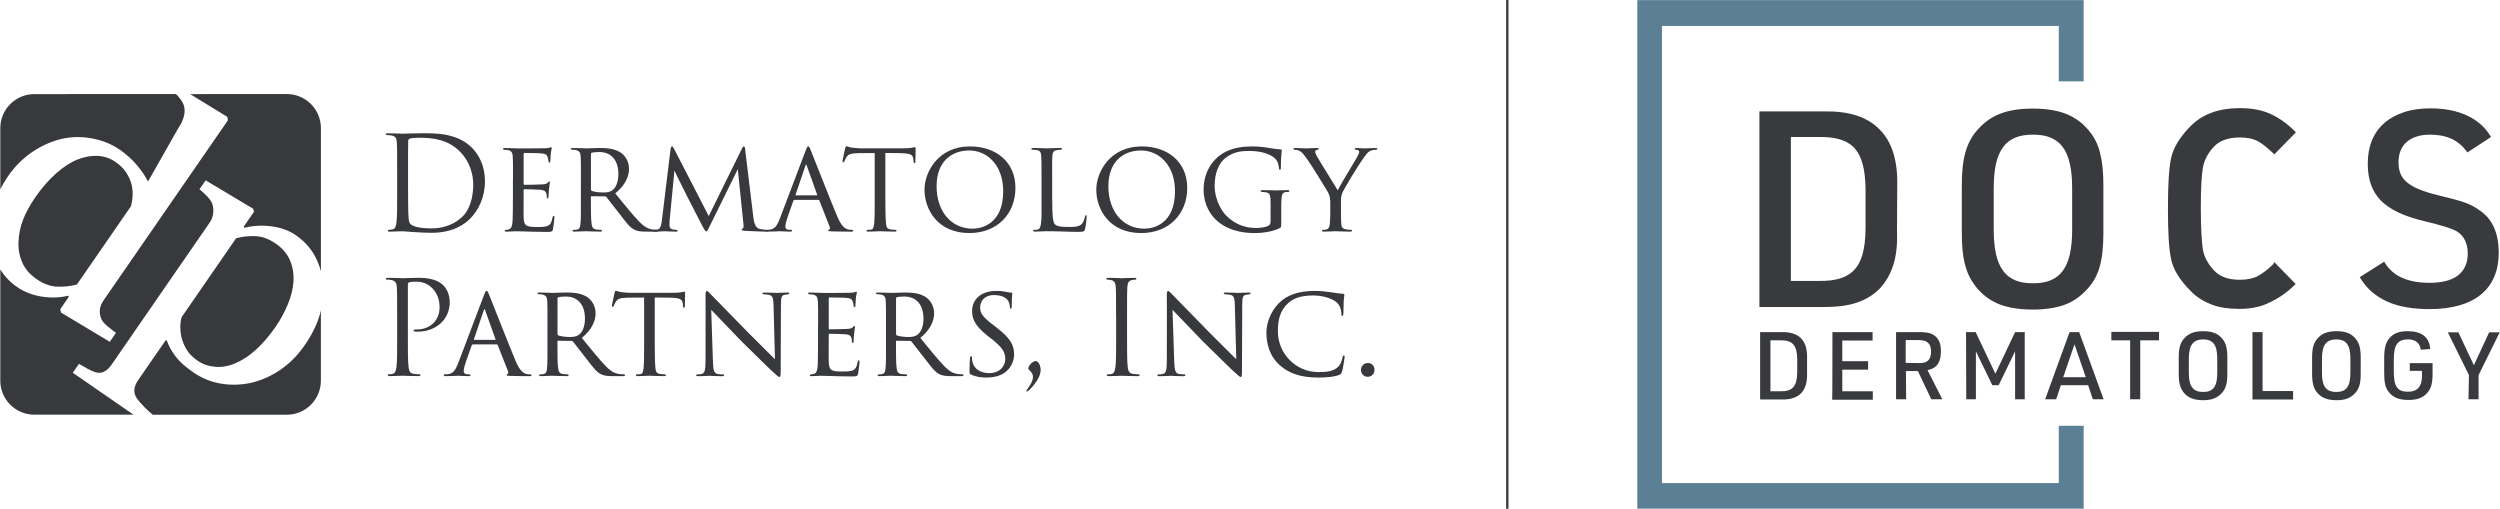
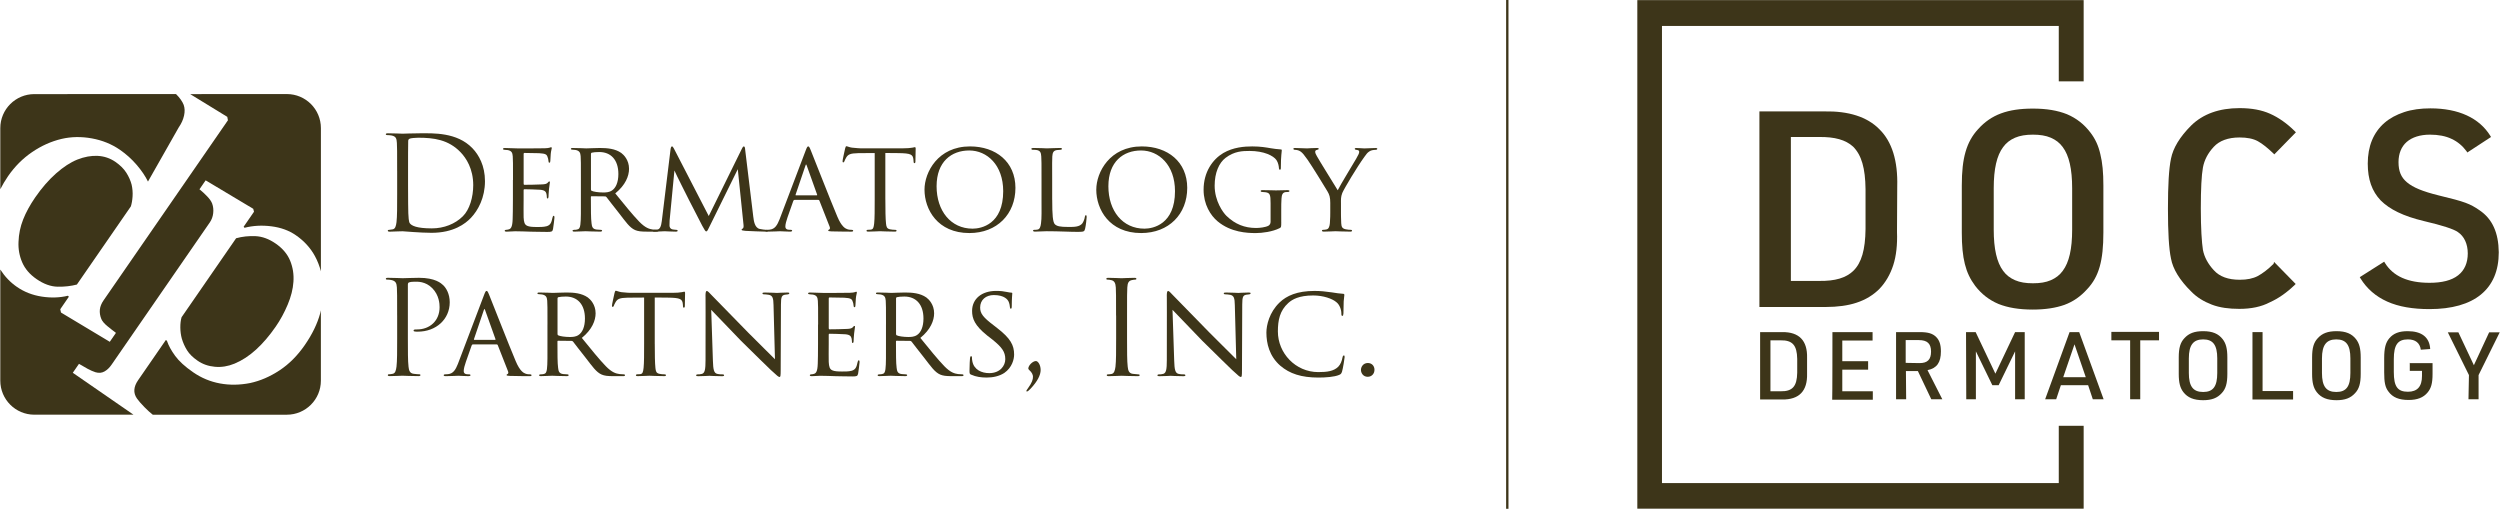
<svg xmlns="http://www.w3.org/2000/svg" id="Layer_1" data-name="Layer 1" width="14.79in" height="3.01in" viewBox="0 0 1064.53 216.7">
  <defs>
    <style>
      .cls-1 {
-         fill: #5b7f95;
+         fill: #3d3519;
      }

      .cls-1, .cls-2, .cls-3 {
        stroke-width: 0px;
      }

      .cls-2 {
-         fill: #38393d;
+         fill: #3d3519;
      }

      .cls-3 {
-         fill: #393a3d;
+         fill: #3d3519;
      }
    </style>
  </defs>
  <g>
    <path class="cls-2" d="m169.02,72.84c0-8.64,0-10.2-.11-11.97-.11-1.88-.39-2.77-2.22-3.16-.44-.11-1.38-.17-1.88-.17-.39,0-.61-.11-.61-.33,0-.33.28-.44.89-.44,2.49,0,5.98.17,6.26.17.67,0,4.16-.17,7.48-.17,5.49,0,15.63-.5,22.22,6.32,2.77,2.88,5.38,7.48,5.38,14.07,0,6.98-2.88,12.36-5.98,15.63-2.38,2.49-7.37,6.37-16.79,6.37-2.38,0-5.32-.17-7.7-.33-2.44-.17-4.32-.33-4.6-.33-.11,0-1.05,0-2.22.06-1.11,0-2.38.11-3.21.11-.61,0-.89-.11-.89-.44,0-.17.11-.33.55-.33.61-.06,1.05-.11,1.55-.22,1.11-.22,1.39-1.44,1.61-3.05.28-2.33.28-6.7.28-12.02v-9.75Zm4.65,5.98c0,5.87.06,10.97.11,12.02.06,1.39.17,3.6.61,4.21.72,1.05,2.88,2.22,9.42,2.22,5.15,0,9.92-1.89,13.19-5.15,2.88-2.83,4.43-8.15,4.43-13.24,0-7.04-3.05-11.58-5.32-13.96-5.21-5.49-11.53-6.26-18.12-6.26-1.11,0-3.16.17-3.6.39-.5.22-.66.5-.66,1.11-.06,1.88-.06,7.54-.06,11.8v6.87Z" />
    <path class="cls-2" d="m218.37,76.66c0-7.26,0-8.59-.11-10.08-.11-1.55-.5-2.33-2.11-2.66-.33-.05-.89-.11-1.33-.11-.39,0-.72-.17-.72-.33,0-.33.28-.44.83-.44,1.11,0,2.6.11,5.71.17.28,0,10.14,0,11.25-.06,1.11-.05,1.72-.11,2.16-.28.33-.11.39-.17.61-.17.11,0,.22.11.22.39,0,.33-.33,1.11-.44,2.49-.06.94-.11,1.83-.17,2.88,0,.5-.11.83-.39.83s-.39-.22-.39-.61c-.06-.83-.22-1.38-.39-1.77-.33-1.11-.83-1.5-3.6-1.66-.72-.05-6.21-.11-6.32-.11-.17,0-.28.11-.28.44v12.58c0,.33.05.55.33.55.67,0,6.32-.06,7.48-.17,1.27-.06,2.11-.22,2.55-.83.22-.33.39-.44.61-.44.11,0,.22.05.22.33s-.22,1.33-.39,2.94c-.17,1.55-.17,2.66-.22,3.38-.06.44-.17.61-.39.61-.28,0-.33-.33-.33-.72,0-.33-.05-.89-.17-1.33-.22-.72-.55-1.49-2.66-1.66-1.27-.11-5.76-.22-6.65-.22-.33,0-.39.17-.39.39v4.05c0,1.72-.06,6.59,0,7.54.11,2.05.39,3.1,1.55,3.6.83.39,2.16.5,4.05.5,1.05,0,2.82.06,4.21-.33,1.66-.5,2.05-1.61,2.49-3.66.11-.55.28-.78.5-.78.33,0,.33.5.33.83,0,.39-.44,3.88-.61,4.82-.22,1.11-.61,1.22-2.44,1.22-3.66,0-5.21-.11-7.15-.11-1.94-.06-4.49-.17-6.54-.17-1.27,0-2.33.17-3.66.17-.5,0-.78-.11-.78-.39,0-.22.22-.39.5-.39.33,0,.72-.06,1.11-.17,1-.22,1.66-.94,1.77-4.38.06-1.88.11-4.16.11-8.37v-8.31Z" />
    <path class="cls-2" d="m247.29,76.66c0-7.31,0-8.64-.11-10.14-.11-1.49-.5-2.33-2.22-2.66-.33-.06-.89-.11-1.33-.11-.39,0-.61-.11-.61-.33s.17-.39.67-.39c2.38,0,5.76.17,5.87.17.5,0,4.27-.17,5.82-.17,3.1,0,6.48.28,9.09,2.11,1.05.78,3.32,2.99,3.32,6.76,0,3.05-1.5,6.93-5.87,10.47,4.05,4.99,7.37,9.09,10.19,12.02,2.66,2.72,4.32,3.16,5.87,3.38.39.06,1.55.11,1.72.11.44,0,.61.17.61.39,0,.28-.22.39-1,.39h-3.88c-2.6,0-3.82-.17-5.04-.67-2.33-1-3.99-3.49-6.87-7.2-2.16-2.66-4.38-5.65-5.32-6.82-.22-.22-.33-.33-.67-.33l-5.71-.06c-.22,0-.28.06-.28.28v.78c0,4.43,0,8.48.28,10.47.17,1.33.33,2.44,2.16,2.66.55.06,1.16.11,1.61.11.5,0,.72.17.72.33,0,.28-.22.44-.78.44-2.88,0-5.98-.17-6.2-.17-.89,0-3.33.17-4.82.17-.55,0-.78-.11-.78-.44,0-.17.33-.33.67-.33.39,0,.78,0,1.22-.11.94-.16,1.27-.78,1.44-2.1.28-2,.22-6.54.22-10.69v-8.31Zm4.27,3.93c0,.28.06.55.28.67.72.39,2.94.72,4.93.72,1.16,0,2.55-.05,3.71-.83,1.66-1.05,2.77-3.49,2.77-7.04,0-6.04-3.21-9.36-8.14-9.36-1.38,0-2.55.11-3.21.28-.17.05-.33.22-.33.5v15.07Z" />
    <path class="cls-2" d="m320.75,92.57c.17,1.33.5,4.43,2.66,4.93.94.22,2.05.33,2.83.39.22,0,.72.05.72.33s-.22.44-.83.44c-1,0-6.98-.22-8.75-.33-1.22-.11-1.66-.22-1.66-.5,0-.17.22-.39.5-.5.28-.11.44-.78.33-1.55l-2.44-23.72-11.75,23.83c-1.05,2.16-1.22,2.66-1.72,2.66-.33,0-.61-.5-1.66-2.38-.89-1.61-5.32-10.47-5.65-10.97-.33-.66-5.76-11.41-6.21-12.58l-2.05,21.33c-.05.78-.05,1.27-.05,2.11,0,.61.28,1.44,1.38,1.66.61.11,1,.11,1.55.17.44.05.55.22.55.33,0,.39-.33.44-.94.44-1.77,0-4.16-.17-4.6-.17-.55,0-2.88.17-4.27.17-.5,0-.83-.06-.83-.44,0-.11.22-.33.72-.33.39,0,.44,0,1.05-.06,1.33-.11,1.83-1.44,2.11-3.66l3.71-30.42c.11-.94.33-1.39.61-1.39s.44.17.83.89l14.85,28.76,14.13-28.7c.28-.61.5-.94.83-.94s.5.5.55,1.39l3.49,28.81Z" />
    <path class="cls-2" d="m338.3,85.14c-.28,0-.44.17-.55.44l-2.44,6.93c-.55,1.55-.94,3.05-.94,3.93,0,1,.61,1.44,1.83,1.44h.39c.5,0,.67.17.67.39,0,.28-.44.39-.83.39-1.22,0-3.77-.17-4.38-.17-.55,0-2.99.17-5.32.17-.61,0-.89-.11-.89-.39,0-.22.22-.39.67-.39.28,0,.78,0,1.11-.06,2.38-.22,3.32-2.05,4.27-4.38l11.08-29.2c.61-1.61.78-1.88,1.16-1.88.28,0,.5.22,1.11,1.77.78,1.83,8.31,21.17,11.25,28.09,1.83,4.38,3.44,5.1,4.21,5.38.72.28,1.49.28,1.88.28s.67.11.67.39-.22.39-.83.39c-.55,0-4.71,0-8.42-.11-1.05-.06-1.38-.11-1.38-.39,0-.17.17-.33.39-.39.22-.11.55-.39.22-1.22l-4.38-11.14c-.11-.17-.22-.28-.44-.28h-10.08Zm9.42-1.94c.22,0,.22-.17.17-.33l-4.38-12.25c-.28-.78-.33-.78-.61,0l-4.16,12.25c-.11.22,0,.33.11.33h8.87Z" />
    <path class="cls-2" d="m376.96,84.97c0,4.27.05,8.2.28,10.25.17,1.33.28,2.11,1.66,2.44.67.17,1.72.22,2.16.22s.67.17.67.33c0,.28-.17.44-.72.44-2.83,0-6.1-.17-6.32-.17s-3.49.17-4.93.17c-.61,0-.83-.11-.83-.39,0-.17.17-.39.61-.39s.78,0,1.22-.06c1.05-.17,1.22-.83,1.44-2.71.22-2,.22-5.98.22-10.14v-19.78c-1.83,0-4.77,0-6.98.05-3.55.06-4.32.61-5.1,1.77-.5.78-.72,1.44-.83,1.72-.17.39-.28.44-.5.44s-.28-.22-.28-.5c-.06-.33.78-3.99,1.11-5.49.17-.67.33-.89.5-.89.39,0,1.44.5,2.44.61,1.94.22,3.49.28,3.55.28h18.17c1.55,0,3.21-.11,3.99-.28.72-.17.89-.22,1.05-.22.22,0,.33.28.33.5,0,1.55-.11,5.21-.11,5.65,0,.5-.22.67-.39.67-.28,0-.39-.22-.39-.67,0-.17,0-.22-.06-.78-.22-2.22-.94-2.77-6.54-2.83-2.11,0-3.82-.05-5.43-.05v19.78Z" />
    <path class="cls-2" d="m393.63,80.76c0-7.37,5.71-18.4,19.39-18.4,10.97,0,19.34,6.54,19.34,17.67s-7.81,19.23-19.61,19.23c-13.58,0-19.12-10.08-19.12-18.51Zm33.52.67c0-11.14-6.87-17.34-14.46-17.34s-13.91,4.77-13.91,15.24,6.04,18.06,15.35,18.06c3.71,0,13.02-1.88,13.02-15.96Z" />
    <path class="cls-2" d="m448.03,85.08c0,6.37.22,9.59,1.16,10.47.89.78,2,1.11,5.82,1.11,2.44,0,4.65,0,5.87-1.55.55-.83.94-1.94,1.05-2.77.06-.44.17-.67.44-.67.22,0,.33.17.33.72s-.33,3.71-.66,4.99c-.33,1.11-.28,1.38-2.94,1.38-3.77,0-7.92-.28-13.47-.28-1.83,0-2.94.17-4.87.17-.55,0-.89-.11-.89-.44,0-.17.17-.33.61-.33s.89,0,1.33-.11c.94-.16,1.27-1.27,1.44-2.6.33-2.11.22-5.93.22-10.2v-8.31c0-7.31,0-8.53-.11-10.03-.11-1.55-.33-2.55-2.22-2.77-.33-.06-.94-.06-1.38-.06-.39,0-.61-.17-.61-.39,0-.28.28-.39.83-.39,2.33,0,5.65.17,5.76.17.78,0,4.16-.17,5.71-.17.55,0,.72.17.72.39s-.28.39-.61.39c-.39,0-.94.06-1.5.11-1.55.22-1.88,1.11-2,2.72-.11,1.49-.05,2.71-.05,10.03v8.42Z" />
    <path class="cls-2" d="m466.8,80.76c0-7.37,5.71-18.4,19.39-18.4,10.97,0,19.34,6.54,19.34,17.67s-7.81,19.23-19.62,19.23c-13.57,0-19.12-10.08-19.12-18.51Zm33.52.67c0-11.14-6.87-17.34-14.46-17.34s-13.91,4.77-13.91,15.24,6.04,18.06,15.35,18.06c3.71,0,13.02-1.88,13.02-15.96Z" />
    <path class="cls-2" d="m545.58,94.56c0,2.22-.06,2.27-.67,2.6-3.05,1.55-7.48,2.11-10.2,2.11-3.6,0-10.58-.28-16.23-4.99-2.99-2.49-5.98-7.15-5.98-13.46,0-7.54,3.82-12.91,8.37-15.63,4.27-2.49,8.98-2.83,12.36-2.83,3.55,0,5.93.44,7.92.78.89.17,3.05.44,4.21.5.44,0,.44.22.44.44,0,.67-.39,2.33-.39,7.2,0,.78-.06,1-.44,1-.28,0-.33-.33-.39-.67,0-.5-.22-2.22-1.05-3.44-1.28-1.83-5.27-3.88-11.47-3.88-2.99,0-6.48.11-10.2,2.94-2.82,2.16-4.65,6.37-4.65,11.86,0,6.59,3.6,11.47,5.04,12.86,3.66,3.55,7.76,5.15,12.58,5.15,1.55,0,3.99-.28,5.26-.94.55-.33.94-.89.94-1.66v-7.98c0-3.66-.28-4.38-2.22-4.65-.33-.06-.89-.11-1.33-.11s-.67-.22-.67-.39c0-.28.22-.39.83-.39,2.22,0,5.43.11,5.65.11s3.49-.11,4.99-.11c.55,0,.78.11.78.39,0,.17-.17.39-.67.39-.39,0-.5,0-.94.05-1.33.17-1.66,1.16-1.77,2.77-.11,1.61-.11,2.99-.11,4.99v4.99Z" />
    <path class="cls-2" d="m566.46,86.58c0-2.66-.38-3.66-1.22-5.1-.33-.61-6.76-11.08-8.47-13.47-1.5-2.11-2.05-2.77-2.83-3.38-.77-.55-1.49-.78-2.6-.83-.33,0-.61-.17-.61-.44,0-.17.22-.33.67-.33.89,0,5.1.17,5.21.17.33,0,2.16-.17,4.21-.17.55,0,.72.17.72.33,0,.22-.17.33-.61.44-.78.17-.89.44-.89.89,0,.55.33,1.11.72,1.83.72,1.39,8.03,13.13,8.87,14.52.89-1.94,7.09-12.08,7.87-13.46,1.05-1.83,1.27-2.33,1.27-2.94,0-.72-.67-.72-1.27-.83-.44-.05-.61-.22-.61-.44,0-.17.11-.33.67-.33,1.33,0,2.49.17,3.38.17.72,0,3.93-.17,4.87-.17.5,0,.67.17.67.33,0,.28-.28.44-.67.44-1.16.06-1.99.17-2.77.72-.83.55-1.16,1.05-2.05,2.27-3.21,4.43-8.59,13.46-9.42,15.4-.67,1.72-.56,2.94-.56,4.38v4.05c0,.39,0,2.44.11,4.43.11,1.33.22,2.27,1.94,2.6.72.17,1.66.22,2.05.22.44,0,.61.17.61.33,0,.28-.17.44-.67.44-2.77,0-6.21-.17-6.37-.17-.11,0-3.44.17-4.99.17-.55,0-.78-.17-.78-.44,0-.17.17-.33.56-.33.44,0,.94-.06,1.38-.17.95-.17,1.33-1.33,1.44-2.66.16-1.99.16-3.99.16-4.43v-4.05Z" />
    <path class="cls-2" d="m169.02,134.39c0-8.64,0-10.2-.11-11.97-.11-1.88-.55-2.77-2.38-3.16-.44-.11-1.38-.17-1.88-.17-.22,0-.44-.11-.44-.33,0-.33.28-.44.89-.44,2.49,0,5.82.17,6.26.17,1.22,0,4.43-.17,6.98-.17,6.93,0,9.42,2.33,10.31,3.16,1.22,1.16,2.77,3.66,2.77,7.26,0,7.2-5.76,12.52-13.63,12.52-.28,0-.89,0-1.16-.06-.28,0-.61-.11-.61-.39,0-.44.33-.5,1.49-.5,5.38,0,9.59-3.66,9.59-9.47,0-1.38-.17-5.1-3.1-8.09-2.94-2.99-6.32-2.77-7.59-2.77-.94,0-1.88.11-2.38.33-.33.11-.44.5-.44,1.05v22.77c0,5.32,0,9.69.28,12.02.17,1.61.5,2.83,2.16,3.05.78.11,1.99.22,2.49.22.33,0,.44.17.44.33,0,.28-.28.44-.89.44-3.05,0-6.54-.17-6.82-.17-.17,0-3.66.17-5.32.17-.61,0-.89-.11-.89-.44,0-.17.11-.33.44-.33.5,0,1.16-.11,1.66-.22,1.11-.22,1.39-1.44,1.61-3.05.28-2.33.28-6.7.28-12.02v-9.75Z" />
    <path class="cls-2" d="m201.31,146.69c-.28,0-.44.17-.55.44l-2.44,6.93c-.55,1.55-.94,3.05-.94,3.93,0,1,.61,1.44,1.83,1.44h.39c.5,0,.67.17.67.39,0,.28-.44.39-.83.39-1.22,0-3.77-.17-4.38-.17-.55,0-2.99.17-5.32.17-.61,0-.89-.11-.89-.39,0-.22.22-.39.67-.39.28,0,.78,0,1.11-.06,2.38-.22,3.32-2.05,4.27-4.38l11.08-29.2c.61-1.61.78-1.88,1.16-1.88.28,0,.5.22,1.11,1.77.78,1.83,8.31,21.17,11.25,28.09,1.83,4.38,3.44,5.1,4.21,5.38.72.28,1.49.28,1.88.28s.67.11.67.39-.22.39-.83.39c-.55,0-4.71,0-8.42-.11-1.05-.06-1.38-.11-1.38-.39,0-.17.17-.33.39-.39.22-.11.55-.39.22-1.22l-4.38-11.14c-.11-.17-.22-.28-.44-.28h-10.08Zm9.42-1.94c.22,0,.22-.17.17-.33l-4.38-12.25c-.28-.78-.33-.78-.61,0l-4.16,12.25c-.11.22,0,.33.11.33h8.87Z" />
    <path class="cls-2" d="m233.05,138.21c0-7.31,0-8.64-.11-10.14-.11-1.49-.5-2.33-2.22-2.66-.33-.06-.89-.11-1.33-.11-.39,0-.61-.11-.61-.33s.17-.39.67-.39c2.38,0,5.76.17,5.87.17.5,0,4.27-.17,5.82-.17,3.1,0,6.48.28,9.09,2.11,1.05.78,3.32,2.99,3.32,6.76,0,3.05-1.5,6.93-5.87,10.47,4.05,4.99,7.37,9.09,10.19,12.02,2.66,2.72,4.32,3.16,5.87,3.38.39.06,1.55.11,1.72.11.44,0,.61.17.61.39,0,.28-.22.39-1,.39h-3.88c-2.6,0-3.82-.17-5.04-.67-2.33-1-3.99-3.49-6.87-7.2-2.16-2.66-4.38-5.65-5.32-6.82-.22-.22-.33-.33-.67-.33l-5.71-.06c-.22,0-.28.06-.28.28v.78c0,4.43,0,8.48.28,10.47.17,1.33.33,2.44,2.16,2.66.55.06,1.16.11,1.61.11.5,0,.72.17.72.33,0,.28-.22.44-.78.44-2.88,0-5.98-.17-6.2-.17-.89,0-3.33.17-4.82.17-.55,0-.78-.11-.78-.44,0-.17.33-.33.67-.33.39,0,.78,0,1.22-.11.94-.16,1.27-.78,1.44-2.1.28-2,.22-6.54.22-10.69v-8.31Zm4.27,3.93c0,.28.06.55.28.67.72.39,2.94.72,4.93.72,1.16,0,2.55-.05,3.71-.83,1.66-1.05,2.77-3.49,2.77-7.04,0-6.04-3.21-9.36-8.14-9.36-1.39,0-2.55.11-3.21.28-.17.05-.33.22-.33.5v15.07Z" />
    <path class="cls-2" d="m278.75,146.52c0,4.27.05,8.2.28,10.25.17,1.33.28,2.11,1.66,2.44.67.17,1.72.22,2.16.22s.67.17.67.33c0,.28-.17.44-.72.44-2.83,0-6.1-.17-6.32-.17s-3.49.17-4.93.17c-.61,0-.83-.11-.83-.39,0-.17.17-.39.61-.39s.78,0,1.22-.06c1.05-.17,1.22-.83,1.44-2.71.22-2,.22-5.98.22-10.14v-19.78c-1.83,0-4.77,0-6.98.05-3.55.06-4.32.61-5.1,1.77-.5.78-.72,1.44-.83,1.72-.17.39-.28.44-.5.44s-.28-.22-.28-.5c-.06-.33.78-3.99,1.11-5.49.17-.67.33-.89.5-.89.39,0,1.44.5,2.44.61,1.94.22,3.49.28,3.55.28h18.17c1.55,0,3.21-.11,3.99-.28.72-.17.89-.22,1.05-.22.22,0,.33.28.33.5,0,1.55-.11,5.21-.11,5.65,0,.5-.22.67-.39.67-.28,0-.39-.22-.39-.67,0-.17,0-.22-.06-.78-.22-2.22-.94-2.77-6.54-2.83-2.11,0-3.82-.05-5.43-.05v19.78Z" />
    <path class="cls-2" d="m300.35,126.19c0-1.72.17-2.27.61-2.27.39,0,1.33,1.11,1.72,1.5.5.55,8.2,8.42,15.96,16.34,4.32,4.21,9.86,9.92,11.3,11.25l-.61-23.05c-.05-2.99-.39-3.99-1.88-4.38-.94-.17-1.77-.22-2.16-.22-.55,0-.67-.22-.67-.44,0-.28.44-.33,1-.33,2.38,0,4.71.17,5.21.17.55,0,2.27-.17,4.43-.17.61,0,.78.06.78.33,0,.22-.17.39-.5.44-.33.06-.78.06-1.39.17-1.27.28-1.66.83-1.66,4.16l-.11,27.82c0,2.77-.11,3.05-.5,3.05s-.94-.39-3.66-2.94c-.22-.11-7.92-7.76-12.74-12.47-5.76-5.98-11.3-11.75-12.69-13.19l.72,21.67c.11,3.82.44,5.26,1.83,5.6.89.22,1.83.22,2.27.22s.67.17.67.39c0,.28-.28.39-.89.39-2.99,0-4.99-.17-5.37-.17s-2.44.17-4.82.17c-.5,0-.83-.06-.83-.39,0-.22.22-.39.78-.39.39,0,1,0,1.72-.22,1.22-.39,1.5-1.88,1.5-5.93,0-26.43.06-17.9,0-27.09Z" />
    <path class="cls-2" d="m348.32,138.21c0-7.26,0-8.59-.11-10.08-.11-1.55-.5-2.33-2.11-2.66-.33-.05-.89-.11-1.33-.11-.39,0-.72-.17-.72-.33,0-.33.28-.44.83-.44,1.11,0,2.6.11,5.71.17.28,0,10.14,0,11.25-.06,1.11-.05,1.72-.11,2.16-.28.33-.11.39-.17.61-.17.11,0,.22.11.22.39,0,.33-.33,1.11-.44,2.49-.06.94-.11,1.83-.17,2.88,0,.5-.11.83-.39.83s-.39-.22-.39-.61c-.06-.83-.22-1.38-.39-1.77-.33-1.11-.83-1.5-3.6-1.66-.72-.05-6.21-.11-6.32-.11-.17,0-.28.11-.28.44v12.58c0,.33.05.55.33.55.67,0,6.32-.06,7.48-.17,1.27-.06,2.11-.22,2.55-.83.22-.33.39-.44.61-.44.11,0,.22.05.22.33s-.22,1.33-.39,2.94c-.17,1.55-.17,2.66-.22,3.38-.06.44-.17.61-.39.61-.28,0-.33-.33-.33-.72,0-.33-.05-.89-.17-1.33-.22-.72-.55-1.49-2.66-1.66-1.27-.11-5.76-.22-6.65-.22-.33,0-.39.17-.39.39v4.05c0,1.72-.06,6.59,0,7.54.11,2.05.39,3.1,1.55,3.6.83.39,2.16.5,4.05.5,1.05,0,2.82.06,4.21-.33,1.66-.5,2.05-1.61,2.49-3.66.11-.55.28-.78.5-.78.33,0,.33.5.33.83,0,.39-.44,3.88-.61,4.82-.22,1.11-.61,1.22-2.44,1.22-3.66,0-5.21-.11-7.15-.11-1.94-.06-4.49-.17-6.54-.17-1.27,0-2.33.17-3.66.17-.5,0-.78-.11-.78-.39,0-.22.22-.39.5-.39.33,0,.72-.06,1.11-.17,1-.22,1.66-.94,1.77-4.38.06-1.88.11-4.16.11-8.37v-8.31Z" />
    <path class="cls-2" d="m377.23,138.21c0-7.31,0-8.64-.11-10.14-.11-1.49-.5-2.33-2.22-2.66-.33-.06-.89-.11-1.33-.11-.39,0-.61-.11-.61-.33s.17-.39.67-.39c2.38,0,5.76.17,5.87.17.5,0,4.27-.17,5.82-.17,3.1,0,6.48.28,9.09,2.11,1.05.78,3.32,2.99,3.32,6.76,0,3.05-1.5,6.93-5.87,10.47,4.05,4.99,7.37,9.09,10.19,12.02,2.66,2.72,4.32,3.16,5.87,3.38.39.06,1.55.11,1.72.11.44,0,.61.17.61.39,0,.28-.22.39-1,.39h-3.88c-2.6,0-3.82-.17-5.04-.67-2.33-1-3.99-3.49-6.87-7.2-2.16-2.66-4.38-5.65-5.32-6.82-.22-.22-.33-.33-.67-.33l-5.71-.06c-.22,0-.28.06-.28.28v.78c0,4.43,0,8.48.28,10.47.17,1.33.33,2.44,2.16,2.66.55.06,1.16.11,1.61.11.5,0,.72.17.72.33,0,.28-.22.44-.78.44-2.88,0-5.98-.17-6.2-.17-.89,0-3.33.17-4.82.17-.55,0-.78-.11-.78-.44,0-.17.33-.33.67-.33.39,0,.78,0,1.22-.11.94-.16,1.27-.78,1.44-2.1.28-2,.22-6.54.22-10.69v-8.31Zm4.27,3.93c0,.28.06.55.28.67.72.39,2.94.72,4.93.72,1.16,0,2.55-.05,3.71-.83,1.66-1.05,2.77-3.49,2.77-7.04,0-6.04-3.21-9.36-8.14-9.36-1.38,0-2.55.11-3.21.28-.17.05-.33.22-.33.5v15.07Z" />
    <path class="cls-2" d="m413.52,159.6c-.72-.33-.72-.55-.72-1.89,0-2.55.17-4.43.22-5.21.06-.5.17-.78.44-.78s.39.17.39.55c0,.33,0,1,.17,1.66.72,3.6,3.99,4.99,7.2,4.99,4.6,0,6.82-3.16,6.82-5.93,0-3.16-1.44-5.1-5.49-8.37l-2.22-1.72c-5.32-4.27-6.43-7.2-6.43-10.47,0-5.1,4.04-8.53,10.25-8.53,1.94,0,3.27.17,4.49.44,1.05.22,1.5.28,1.88.28s.5.11.5.33-.22,2.16-.22,5.37c0,.83-.11,1.16-.39,1.16s-.33-.22-.39-.61c-.05-.5-.17-1.66-.66-2.6-.28-.5-1.55-2.6-6.21-2.6-3.32,0-5.82,2-5.82,5.32,0,2.6,1.33,4.21,5.93,7.7l1.28,1c5.76,4.43,7.26,7.37,7.26,11.3,0,2-.83,5.54-4.21,7.87-2.16,1.39-4.82,1.94-7.48,1.94-2.33,0-4.49-.28-6.59-1.22Z" />
    <path class="cls-2" d="m441.1,153.78c.89,0,2,1.66,2,3.82s-1.39,4.88-4.32,7.98c-.61.67-1.22,1.16-1.5,1.16-.72,0,.22-1.11.39-1.33,1.83-2.55,2.16-3.77,2.16-4.99,0-.72-.44-1.83-1.55-2.77-.33-.28-.44-.55-.44-.67,0-1.33,1.89-3.21,3.27-3.21Z" />
    <path class="cls-2" d="m475.22,134.39c0-8.64,0-10.2-.11-11.97-.11-1.88-.66-2.82-1.88-3.1-.61-.17-1.33-.22-1.72-.22-.22,0-.44-.11-.44-.33,0-.33.28-.44.89-.44,1.83,0,5.32.17,5.6.17s3.77-.17,5.43-.17c.61,0,.89.11.89.44,0,.22-.22.33-.44.33-.39,0-.72.06-1.38.17-1.5.28-1.94,1.22-2.05,3.16-.11,1.77-.11,3.33-.11,11.97v9.75c0,5.32,0,9.69.28,12.02.17,1.61.5,2.83,2.16,3.05.78.11,1.94.22,2.27.22.5,0,.67.17.67.33,0,.28-.22.44-.83.44-3.05,0-6.59-.17-6.87-.17s-3.77.17-5.43.17c-.61,0-.89-.11-.89-.44,0-.17.11-.33.61-.33.33,0,.94-.06,1.44-.17,1.11-.22,1.44-1.5,1.66-3.1.28-2.33.28-6.7.28-12.02v-9.75Z" />
    <path class="cls-2" d="m496.82,126.19c0-1.72.17-2.27.61-2.27.39,0,1.33,1.11,1.72,1.5.5.55,8.2,8.42,15.96,16.34,4.32,4.21,9.86,9.92,11.3,11.25l-.61-23.05c-.05-2.99-.39-3.99-1.88-4.38-.94-.17-1.77-.22-2.16-.22-.55,0-.67-.22-.67-.44,0-.28.44-.33,1-.33,2.38,0,4.71.17,5.21.17.55,0,2.27-.17,4.43-.17.61,0,.78.06.78.33,0,.22-.17.39-.5.44-.33.06-.78.06-1.39.17-1.27.28-1.66.83-1.66,4.16l-.11,27.82c0,2.77-.11,3.05-.5,3.05s-.94-.39-3.66-2.94c-.22-.11-7.92-7.76-12.74-12.47-5.76-5.98-11.3-11.75-12.69-13.19l.72,21.67c.11,3.82.44,5.26,1.83,5.6.89.22,1.83.22,2.27.22s.67.17.67.39c0,.28-.28.39-.89.39-2.99,0-4.99-.17-5.37-.17s-2.44.17-4.82.17c-.5,0-.83-.06-.83-.39,0-.22.22-.39.78-.39.39,0,1,0,1.72-.22,1.22-.39,1.5-1.88,1.5-5.93,0-26.43.06-17.9,0-27.09Z" />
    <path class="cls-2" d="m545.18,155.77c-4.71-4.1-5.93-9.53-5.93-14.13,0-3.1,1.22-8.59,5.6-12.8,2.99-2.88,7.48-4.93,14.91-4.93,2.55,0,4.6.22,7.31.61,1.78.28,3.55.55,4.88.61.44,0,.5.28.5.55,0,.44-.16.94-.28,2.71-.06,1.55-.06,4.43-.11,5.1-.06.78-.17,1.05-.44,1.05-.39,0-.44-.33-.44-1.05,0-1.61-.77-3.77-2.16-4.82-1.66-1.44-5.54-2.83-9.81-2.83-6.15,0-8.98,1.72-10.64,3.21-3.6,3.27-4.43,7.26-4.43,12.14,0,9.2,7.48,17.29,17.23,17.29,3.77,0,6.54-.39,8.47-2.27,1-1.05,1.55-2.44,1.83-3.99.11-.55.28-.83.61-.83.28,0,.28.39.28.78,0,.44-.72,4.93-1.11,6.15-.33.89-.5,1.05-1.27,1.38-1.94.83-5.65,1.11-8.75,1.11-7.32,0-12.3-1.66-16.24-5.04Z" />
    <path class="cls-2" d="m579.52,157.55c0-1.27.94-2.94,2.94-2.94,1.61,0,2.82,1.16,2.82,2.88s-1.22,2.99-2.88,2.99c-1.94,0-2.88-1.61-2.88-2.94Z" />
    <path class="cls-2" d="m49.1,68.99c-2.3-1.59-4.84-2.46-7.6-2.6-2.76-.14-5.66.38-8.7,1.58-2.91,1.17-5.93,3.14-9.05,5.89-3.12,2.76-6.08,6.16-8.87,10.2-2.23,3.23-3.95,6.38-5.15,9.43-1.21,3.06-1.86,6.23-1.97,9.5-.15,3.09.38,6,1.57,8.75,1.19,2.76,3.22,5.13,6.1,7.12,3.07,2.12,6.08,3.2,9.03,3.25,2.95.05,5.67-.26,8.16-.92l22.99-33.29c.38-1.21.63-2.63.73-4.27.11-1.63-.03-3.29-.4-4.96-.45-1.73-1.2-3.43-2.26-5.1-1.06-1.67-2.59-3.19-4.58-4.57Z" />
    <path class="cls-2" d="m14.5,40.08C6.49,40.08,0,46.57,0,54.58v26.01c.96-1.87,2.04-3.72,3.31-5.56,2.84-4.12,6.25-7.53,10.22-10.24,3.97-2.71,8.16-4.58,12.57-5.63,4.12-.96,8.41-1.03,12.88-.22,4.46.81,8.46,2.43,11.99,4.87,2.65,1.83,5.02,3.97,7.11,6.4,2.09,2.44,3.7,4.81,4.82,7.12l13.11-23.09c1.12-1.61,1.87-3.28,2.25-4.98.38-1.71.33-3.23-.15-4.59-.57-1.47-1.66-3.01-3.26-4.6" />
    <path class="cls-2" d="m136.24,133.48c-1.21,4.42-3.39,8.92-6.56,13.5-3.11,4.5-6.69,8.09-10.76,10.77-4.07,2.68-8.23,4.47-12.5,5.39-4.41.87-8.69.94-12.82.18-4.14-.76-7.98-2.35-11.51-4.8-3.42-2.36-5.97-4.69-7.63-6.97-1.66-2.28-2.83-4.42-3.49-6.42l-.46-.32-11.82,17.13c-.96,1.39-1.49,2.72-1.59,4.03-.1,1.29.26,2.54,1.09,3.74.68.98,1.77,2.23,3.25,3.74,1.33,1.36,2.49,2.39,3.5,3.18h57.1c8.01,0,14.5-6.49,14.5-14.5v-29.96c-.1.44-.18.88-.3,1.32Z" />
    <path class="cls-2" d="m80.87,40.08l15.81,9.69.27,1.46-52.96,76.69c-.93,1.34-1.46,2.67-1.59,3.97-.13,1.3.08,2.62.63,3.97.41.97,1.27,1.98,2.58,3.05,1.3,1.07,2.52,2.03,3.65,2.86l-2.63,3.81-20.78-12.47-.31-1.41,3.66-5.31-.38-.43c-3.54.85-7.27.97-11.19.36-3.92-.61-7.44-1.98-10.55-4.13C4.24,120.24,1.9,117.76,0,114.8v47.32C0,170.13,6.49,176.62,14.5,176.62h42.23l-25.85-17.85,2.63-3.81c1.25.75,2.47,1.45,3.66,2.1,1.2.65,2.33,1.15,3.4,1.49,1.42.41,2.69.3,3.82-.35,1.13-.64,2.14-1.61,3.04-2.93l41.8-60.53c.8-1.15,1.28-2.46,1.45-3.94.17-1.48.01-2.86-.46-4.15-.37-.94-1.09-1.96-2.15-3.06-1.06-1.11-2.14-2.09-3.24-2.97l2.63-3.81,20.27,12.12.33,1.25-4.42,6.4.38.44c3.59-.93,7.4-1.14,11.43-.63,4.02.5,7.5,1.77,10.42,3.79,3.54,2.44,6.26,5.43,8.17,8.96,1.11,2.06,1.93,4.2,2.51,6.42v-61c0-8.01-6.49-14.5-14.5-14.5" />
    <path class="cls-2" d="m117.28,103.73c-2.85-1.97-5.7-3.01-8.56-3.15-2.86-.13-5.63.16-8.28.89l-23.23,33.64c-.37,1.28-.55,2.75-.53,4.41.02,1.66.23,3.23.63,4.7.53,1.79,1.28,3.45,2.25,5,.97,1.56,2.46,3.02,4.46,4.4,2.15,1.49,4.62,2.35,7.41,2.6,2.78.25,5.56-.2,8.35-1.35,3.18-1.32,6.23-3.31,9.14-5.96,2.91-2.65,5.7-5.91,8.39-9.8,1.97-2.84,3.66-5.96,5.09-9.35,1.43-3.39,2.25-6.63,2.45-9.72.23-3.14-.23-6.13-1.39-8.98-1.16-2.84-3.22-5.29-6.18-7.33Z" />
  </g>
  <rect class="cls-3" x="641.35" y="0" width="1" height="216.7" />
  <g>
    <polygon class="cls-1" points="887.33 34.65 887.33 .05 697.23 .05 697.23 216.65 887.33 216.65 887.33 181.35 876.73 181.35 876.73 205.75 707.73 205.75 707.73 11.05 876.73 11.05 876.73 34.65 887.33 34.65" />
    <g>
      <g>
        <path class="cls-3" d="m807.93,79.45c.3-10.9-2.2-19.1-7.6-24.4-5.2-5.3-13.1-7.8-23.5-7.6h-27.6v83.3h28.3c4.9,0,9.4-.6,13-1.8,4-1.3,7.2-3.3,9.8-5.9,2.6-2.7,4.6-6.1,5.9-10.1,1.3-4,1.8-8.8,1.6-14.2l.1-19.3c-.1,0,0,0,0,0Zm-13.5,1.1v17c-.1,8.8-1.7,14.4-5.2,17.8-3.1,3-7.7,4.4-14.6,4.3h-12v-61.3h11.9c6.8-.1,11.4,1.2,14.6,4.1,3.6,3.6,5.2,9.2,5.3,18.1Z" />
        <path class="cls-3" d="m890.13,56.35c-2.7-3.5-5.9-6-9.9-7.7-4-1.6-8.7-2.4-14.5-2.4-10.8,0-17.8,2.6-23.3,8.7-2.6,2.8-4.3,5.9-5.4,9.7-1.1,3.8-1.6,8.3-1.6,14.4v20c0,5.6.4,9.8,1.3,13.4s2.3,6.5,4.4,9.3c2.7,3.5,5.9,6,9.9,7.7,4,1.6,8.8,2.4,14.6,2.4,5.4,0,9.8-.7,13.5-2,3.8-1.4,6.9-3.6,9.7-6.7,5-5.3,6.9-12.1,6.9-24.1v-20c0-5.6-.4-9.8-1.3-13.4-.8-3.6-2.2-6.6-4.3-9.3Zm-11.7,59c-1.3,1.8-3,3.1-5.1,4s-4.5,1.3-7.6,1.3-5.5-.4-7.6-1.3-3.8-2.2-5.1-4c-2.7-3.6-4-9.4-4-17.5v-17.7c0-8.2,1.3-13.9,4-17.5,1.3-1.8,3-3.1,5.1-4s4.6-1.3,7.6-1.3,5.5.4,7.6,1.3c2.1.9,3.8,2.2,5.1,4,2.7,3.6,4,9.4,4,17.5v17.7c0,8.2-1.3,13.9-4,17.5Z" />
        <path class="cls-3" d="m1055.93,89.55c-4.1-2.8-6.1-3.6-17.3-6.3-6.9-1.7-11-3.4-13.6-5.6-2.5-2.1-3.6-4.7-3.6-8.6,0-3.6,1.2-6.6,3.5-8.6s5.7-3.1,9.9-3.1c3.6,0,6.7.6,9.2,1.8,2.6,1.2,4.7,3,6.4,5.3l.3.5,10.1-6.6-.3-.5c-4.7-7.6-13.5-11.7-25.5-11.7-4.1,0-7.9.5-11.2,1.6s-6.1,2.6-8.4,4.6c-2.3,2-4.1,4.5-5.3,7.4s-1.8,6.3-1.8,9.9c0,6.8,1.8,11.8,5.5,15.7,3.8,3.8,9.6,6.7,18.4,8.8q11.9,2.8,14.5,4.7h0c2.7,1.8,4.2,5.1,4.2,9.1s-1.4,7.2-4.1,9.3c-2.8,2.2-6.9,3.2-12.2,3.2-9.2,0-15.5-2.8-19-8.5l-.3-.5-10.4,6.6.3.5c2.7,4.4,6.5,7.7,11.4,9.9,4.9,2.2,10.9,3.2,18,3.2,9.5,0,16.9-2.1,21.9-6.2,5-4.1,7.6-10.1,7.6-18-.1-8.3-2.7-14.2-8.2-17.9Z" />
        <path class="cls-3" d="m968.23,112.35c-2.4,2.4-4.7,4.1-6.7,5.2-2.1,1.1-4.6,1.6-7.7,1.6-4.9,0-8.6-1.3-11.1-4.1-2.4-2.6-4-5.5-4.6-8.6-.5-3.2-.9-9.2-.9-17.6s.3-14.2.9-17.5c.6-3.2,2.1-6.1,4.6-8.8,2.4-2.6,6.1-4,11-4,3.2,0,5.8.5,7.8,1.6s4.2,2.9,6.6,5.2l.4.4,9.2-9.4-.4-.4c-3.4-3.4-7-5.9-10.6-7.5s-7.8-2.4-13-2.4c-8.7,0-15.6,2.5-20.6,7.4-4.9,4.9-7.7,9.6-8.6,14.1-.9,4.3-1.3,11.3-1.3,21.3s.4,17.1,1.3,21.3c.8,4.4,3.7,9.2,8.6,14,2.4,2.5,5.4,4.3,8.8,5.6s7.3,1.8,11.7,1.8c5.1,0,9.4-.9,13-2.8,3.6-1.6,7.2-4.1,10.6-7.4l.4-.4-9.2-9.4-.2.8Z" />
      </g>
      <g>
        <path class="cls-3" d="m749.53,141.45h9.4c7.2-.1,10.8,3.6,10.6,11v6.7c.2,7.4-3.4,11.1-10.6,11h-9.4v-28.7h0Zm8.7,25.2c5.1.1,7-2.1,7.1-7.9v-5.9c-.1-5.8-2-8-7.1-7.9h-4.3v21.7h4.3Z" />
        <path class="cls-3" d="m780.33,141.45h17.1v3.6h-12.9v8.8h11v3.6h-11v9.2h13v3.6h-17.3c.1-.1.1-28.8.1-28.8Z" />
        <path class="cls-3" d="m811.73,170.05h-4.3v-28.6h10.1c3.6,0,5.5.6,7,2.1,1.4,1.4,2,3.3,2,6.1,0,4.7-1.7,7.2-5.7,8l6.3,12.4h-4.7l-5.7-12h-5.1l.1,12h0Zm5.7-15.4c3.4,0,4.9-1.5,4.9-4.9s-1.6-4.9-5.2-4.9h-5.6v9.7l5.9.1h0Z" />
        <path class="cls-3" d="m837.23,141.45h4.1l8.4,17.7,8.4-17.7h4.1v28.6h-4.1v-20.4l-7,14.4h-2.7l-7-14.4v20.4h-4.1l-.1-28.6h0Z" />
        <path class="cls-3" d="m877.63,164.05l-2,6h-4.7l10.4-28.6h4.1l10.4,28.6h-4.6l-2-6h-11.6Zm5.8-17.4l-4.8,14h9.6l-4.8-14Z" />
        <path class="cls-3" d="m907.13,144.95h-8v-3.6h20.3v3.6h-8v25.1h-4.3v-25.1h0Z" />
        <path class="cls-3" d="m927.83,152.25c0-4.1.7-6.4,2.4-8.2,1.9-2.1,4.3-3,8-3,4,0,6.5,1.1,8.3,3.4,1.4,1.8,2,4,2,7.8v7c0,4.1-.7,6.4-2.4,8.2-1.9,2.1-4.3,3-7.9,3-4,0-6.6-1.1-8.4-3.4-1.4-1.8-2-4-2-7.8v-7h0Zm16.4.4c0-5.7-1.8-8.1-6-8.1s-6.1,2.4-6.1,8.1v6.2c0,5.7,1.8,8.1,6.1,8.1s6-2.4,6-8.1v-6.2Z" />
        <path class="cls-3" d="m959.23,141.45h4.3v25.1h13v3.6h-17.3v-28.7Z" />
        <path class="cls-3" d="m984.63,152.25c0-4.1.7-6.4,2.4-8.2,1.9-2.1,4.3-3,8-3,4,0,6.5,1.1,8.3,3.4,1.4,1.8,2,4,2,7.8v7c0,4.1-.7,6.4-2.4,8.2-1.9,2.1-4.3,3-7.9,3-4,0-6.6-1.1-8.4-3.4-1.4-1.8-2-4-2-7.8v-7h0Zm16.3.4c0-5.7-1.8-8.1-6-8.1s-6.1,2.4-6.1,8.1v6.2c0,5.7,1.8,8.1,6.1,8.1s6-2.4,6-8.1v-6.2Z" />
        <path class="cls-3" d="m1026.33,154.65h9.6v4.6c0,4-.6,6.1-2.1,7.9-1.8,2.2-4.4,3.2-8.1,3.2-4.1,0-6.8-1.1-8.6-3.6-1.4-1.8-1.8-4-1.8-8.1v-6c0-4.4.6-6.7,2.2-8.6,1.8-2.1,4.2-3,7.8-3,6,0,9.3,2.6,9.6,7.6l-4,.3c-.4-2.9-2.3-4.4-5.5-4.4-4.3,0-6,2.3-6,8.4v5.5c0,6.2,1.6,8.4,6,8.4,4,0,6-2.2,6-6.7v-2.2h-5.2v-3.4h.1v.1Z" />
        <path class="cls-3" d="m1051.43,159.75l-9-18.2h4.5l6.6,14,6.5-14h4.5l-9,18.2v10.3h-4.3l.2-10.3h0Z" />
      </g>
    </g>
  </g>
</svg>
